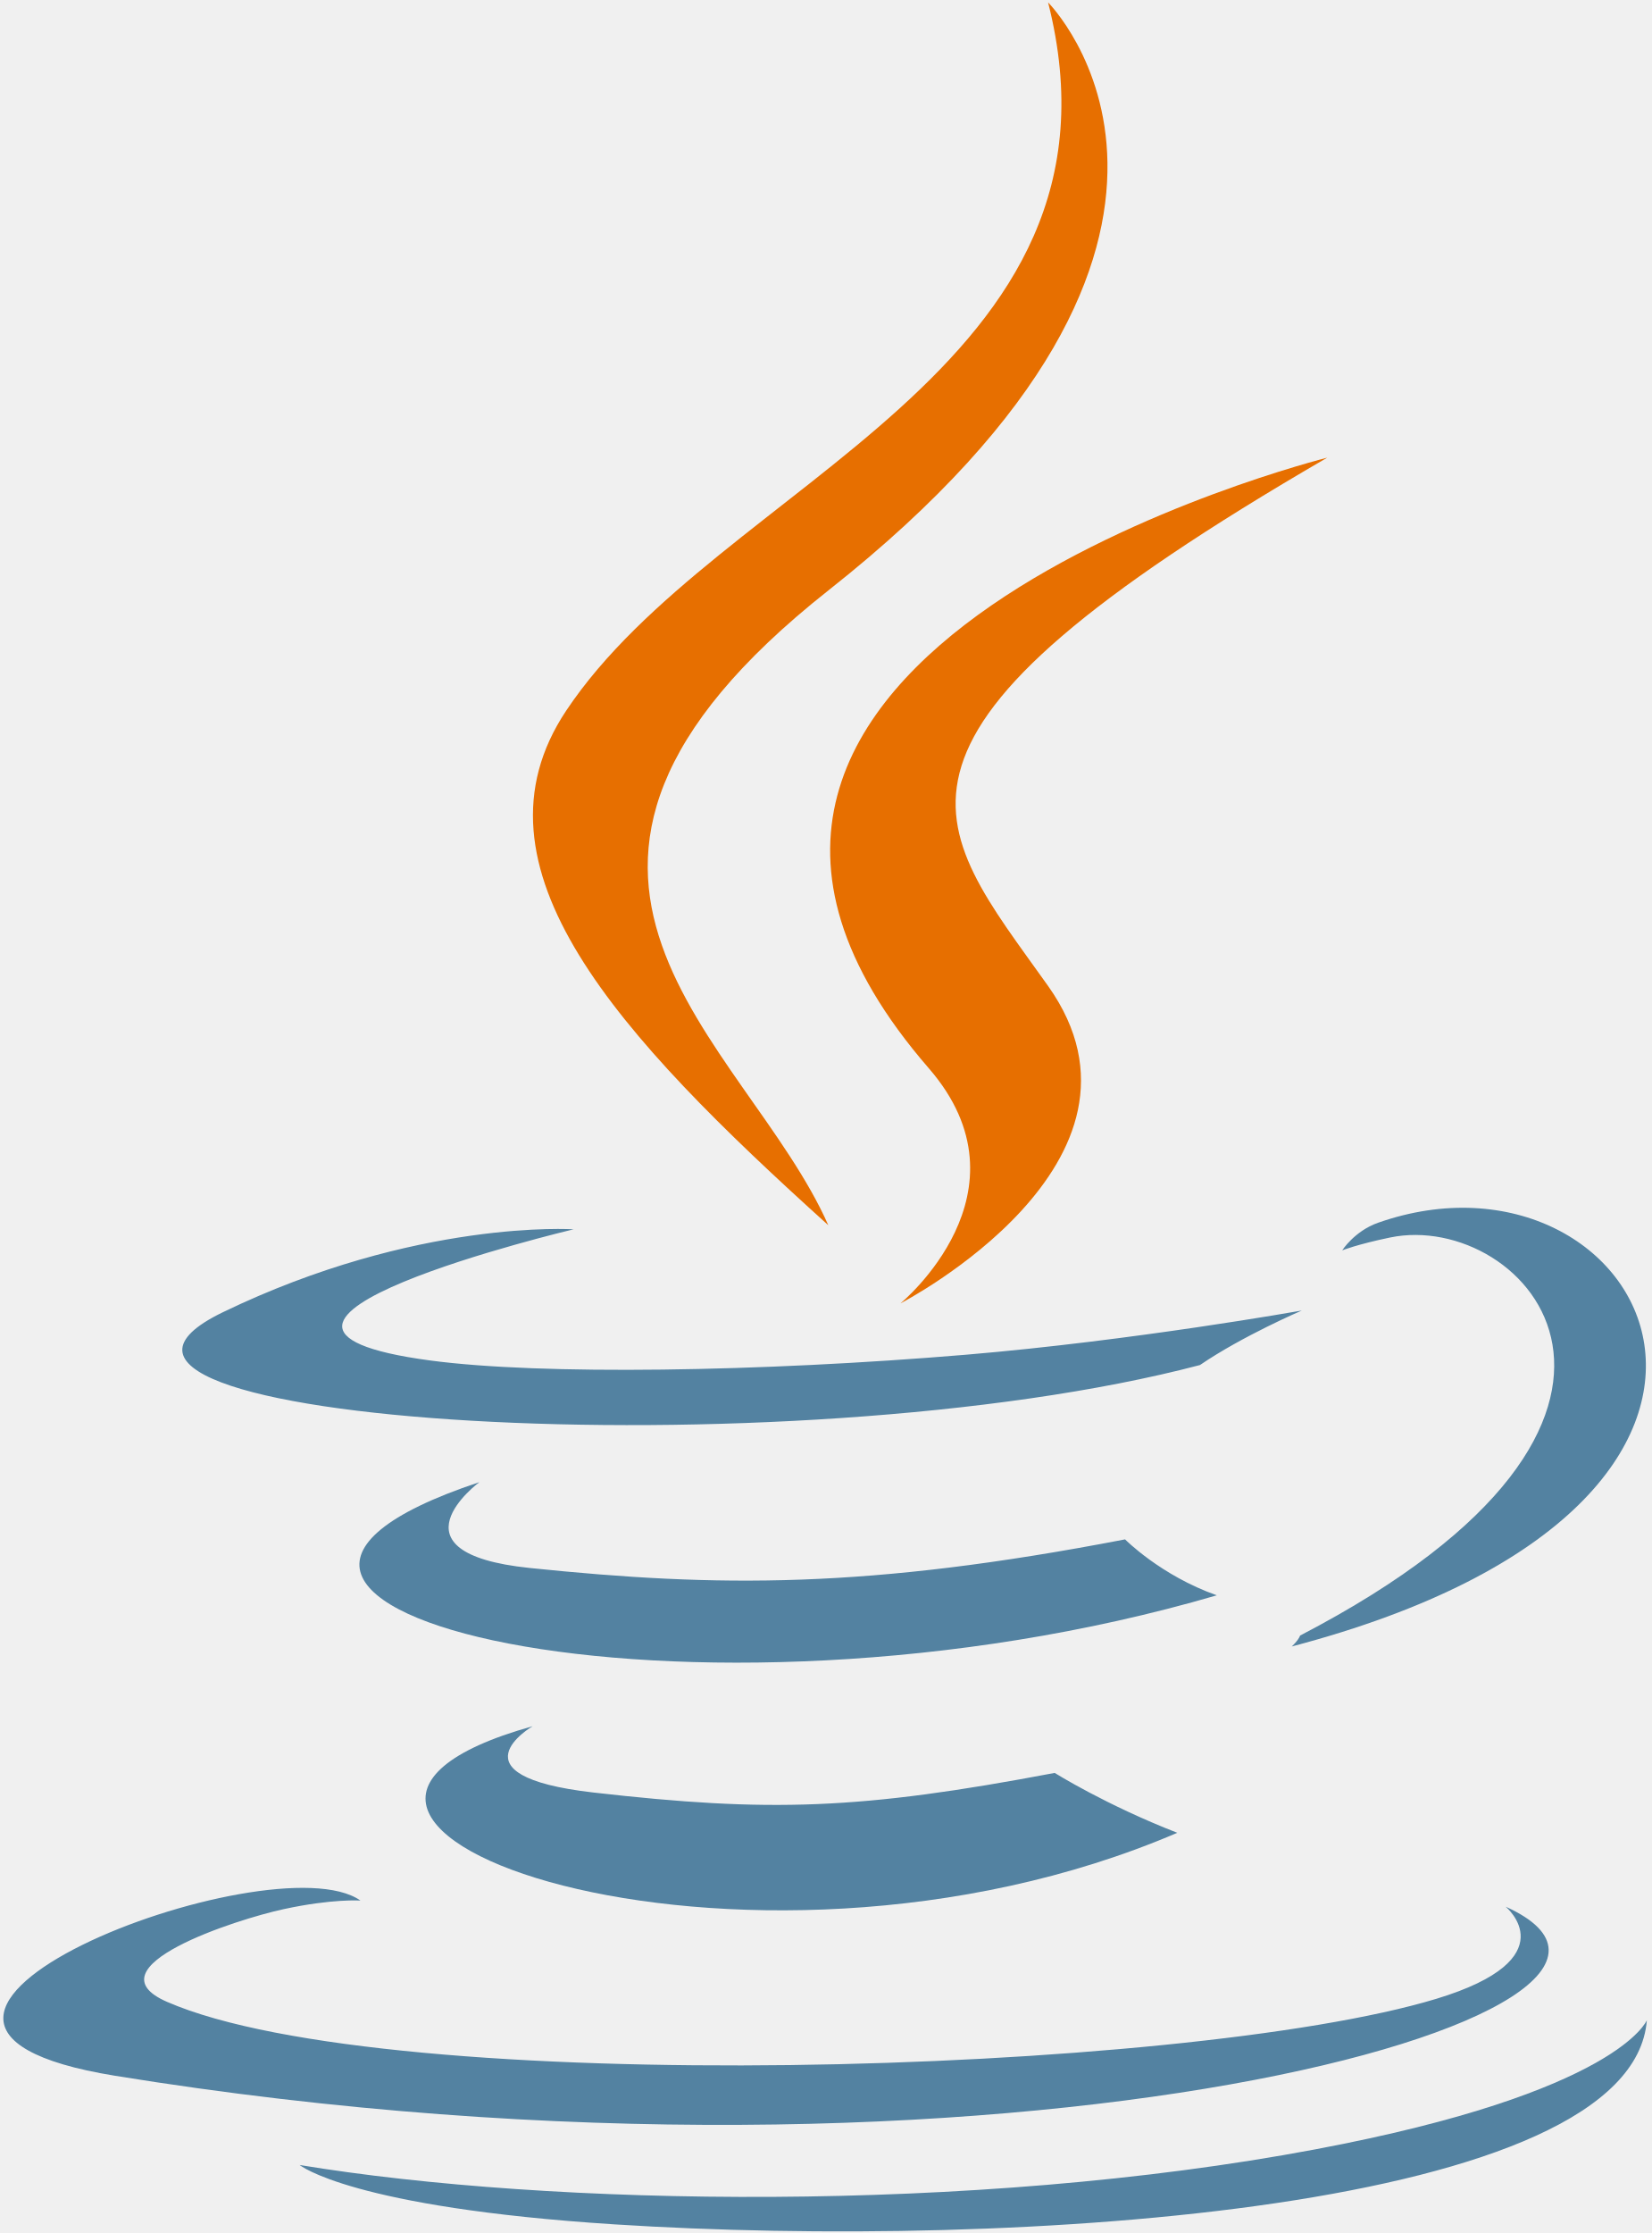
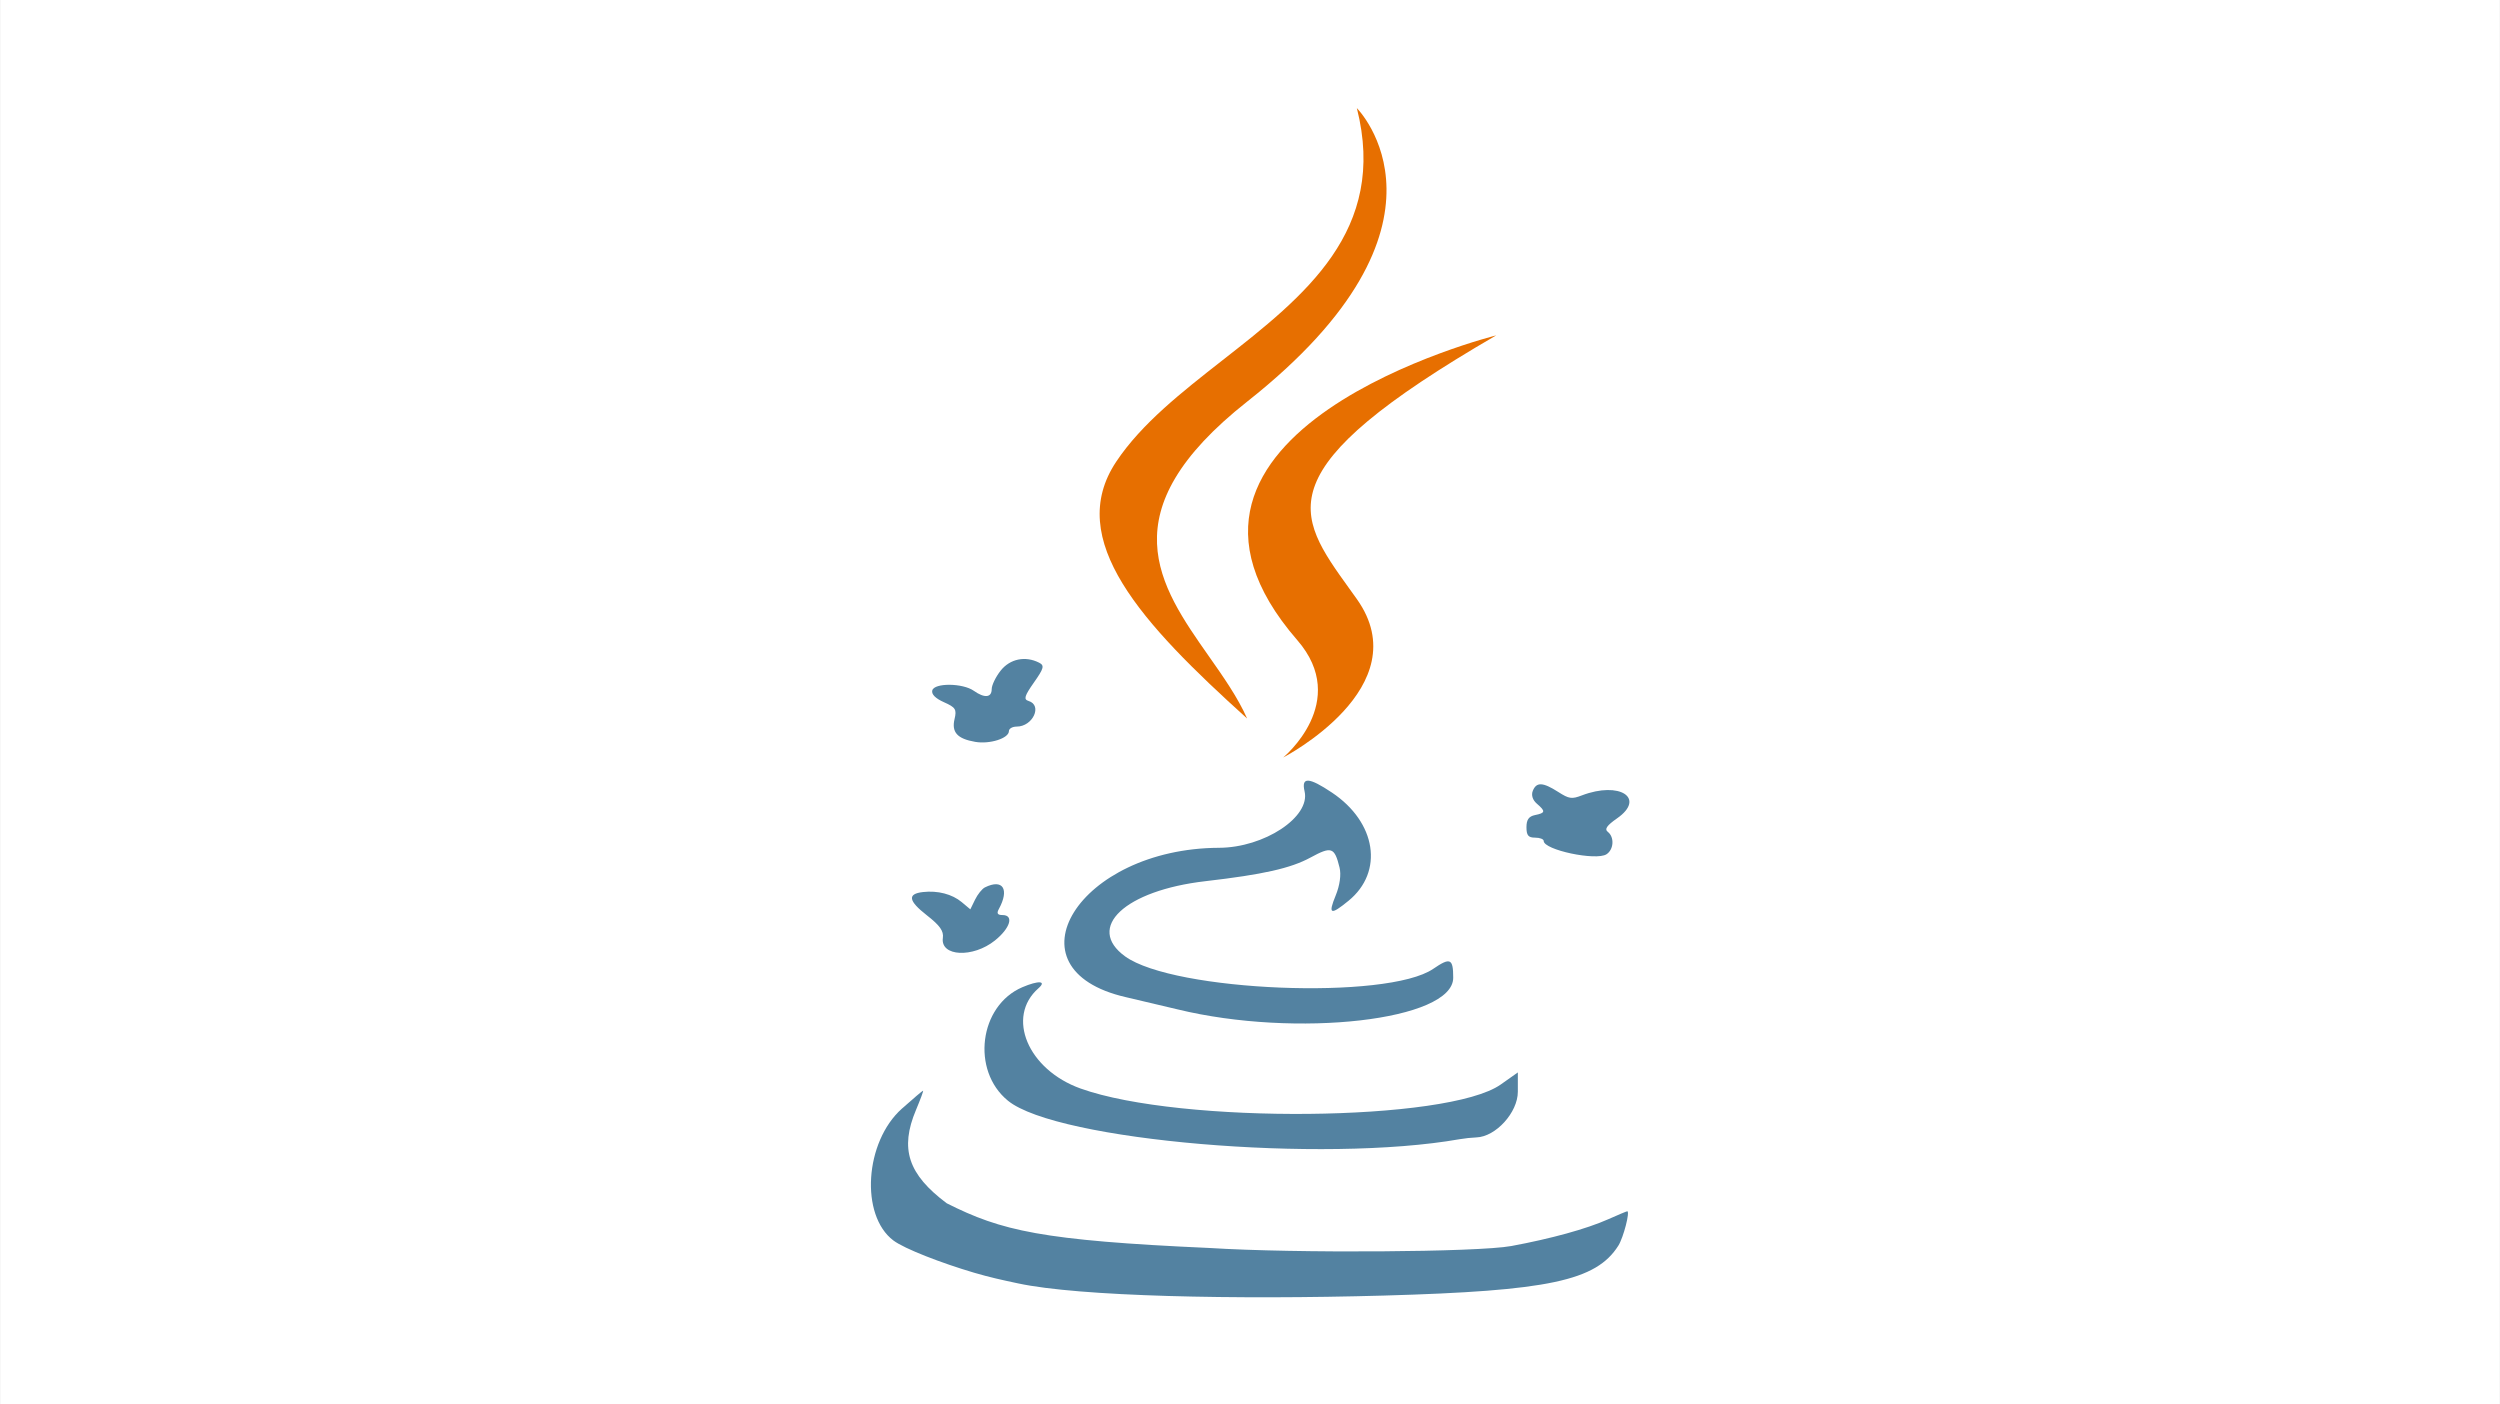
- <svg xmlns="http://www.w3.org/2000/svg" width="1850" height="2500" viewBox="0 0 256 346" preserveAspectRatio="xMinYMin meet">
-   <path d="M82.554 267.473s-13.198 7.675 9.393 10.272c27.369 3.122 41.356 2.675 71.517-3.034 0 0 7.93 4.972 19.003 9.279-67.611 28.977-153.019-1.679-99.913-16.517M74.292 229.659s-14.803 10.958 7.805 13.296c29.236 3.016 52.324 3.263 92.276-4.43 0 0 5.526 5.602 14.215 8.666-81.747 23.904-172.798 1.885-114.296-17.532" fill="#5382A1" />
-   <path d="M143.942 165.515c16.66 19.18-4.377 36.44-4.377 36.44s42.301-21.837 22.874-49.183c-18.144-25.5-32.059-38.172 43.268-81.858 0 0-118.238 29.53-61.765 94.6" fill="#E76F00" />
-   <path d="M233.364 295.442s9.767 8.047-10.757 14.273c-39.026 11.823-162.432 15.393-196.714.471-12.323-5.36 10.787-12.8 18.056-14.362 7.581-1.644 11.914-1.337 11.914-1.337-13.705-9.655-88.583 18.957-38.034 27.15 137.853 22.356 251.292-10.066 215.535-26.195M88.9 190.48s-62.771 14.91-22.228 20.323c17.118 2.292 51.243 1.774 83.03-.89 25.978-2.19 52.063-6.85 52.063-6.85s-9.16 3.923-15.787 8.448c-63.744 16.765-186.886 8.966-151.435-8.183 29.981-14.492 54.358-12.848 54.358-12.848M201.506 253.422c64.8-33.672 34.839-66.03 13.927-61.67-5.126 1.066-7.411 1.99-7.411 1.99s1.903-2.98 5.537-4.27c41.37-14.545 73.187 42.897-13.355 65.647 0 .001 1.003-.895 1.302-1.697" fill="#5382A1" />
-   <path d="M162.439.371s35.887 35.9-34.037 91.101c-56.071 44.282-12.786 69.53-.023 98.377-32.73-29.53-56.75-55.526-40.635-79.72C111.395 74.612 176.918 57.393 162.439.37" fill="#E76F00" />
-   <path d="M95.268 344.665c62.199 3.982 157.712-2.209 159.974-31.64 0 0-4.348 11.158-51.404 20.018-53.088 9.99-118.564 8.824-157.399 2.421.001 0 7.95 6.58 48.83 9.201" fill="#5382A1" />
+ <svg xmlns="http://www.w3.org/2000/svg" fill="none" height="1404" viewBox="0 0 1780 1000" width="2500">
+   <path d="m0 0h1780v1000h-1780z" fill="#fff" />
+   <path d="m966.101 77.003v-.003zm0 0c22.167 87.304-37.397 133.944-95.612 179.528-29.028 22.73-57.721 45.198-75.778 72.314-36.976 55.513 18.139 115.162 93.238 182.919-6.639-15.007-16.879-29.589-27.245-44.352-35.356-50.352-72.189-102.806 27.298-181.376 160.158-126.435 78.391-208.74 78.099-209.033z" fill="#e76f00" />
+   <path d="m913.616 539.54s48.27-39.603 10.043-83.612v-.002c-129.578-149.305 141.721-217.062 141.721-217.062-165.416 95.933-143.275 126.686-104.574 180.441 1.737 2.413 3.507 4.871 5.295 7.384 44.579 62.746-52.485 112.851-52.485 112.851z" fill="#e76f00" />
+   <g fill="#5382a1">
+     <path d="m712.411 477.65c-3.514 4.44-6.389 10.372-6.389 13.184 0 6.1-5.113 6.579-12.73 1.193-7.881-5.57-28.161-5.755-29.594-.268-.706 2.706 2.256 5.695 8.314 8.389 8.311 3.696 9.194 5.098 7.553 12.001-2.238 9.413 1.982 14.061 14.758 16.251 10.404 1.786 23.974-2.569 23.974-7.694 0-1.754 2.486-3.19 5.525-3.19 11.517 0 18.554-15.23 8.436-18.262-3.624-1.088-2.912-3.526 3.836-13.13 7.138-10.156 7.648-12.119 3.686-14.135-9.824-4.99-20.725-2.737-27.369 5.661zm216.465 86.006c4.293 18.252-28.744 40.052-60.903 40.189-99.897.424-153.52 86.371-66.378 106.387 10.916 2.51 27.446 6.412 36.729 8.675 84.785 20.661 196.416 7.866 196.416-22.515 0-13.729-2.09-14.659-14.22-6.344-32.656 22.394-184.844 16.239-219.486-8.878-28.317-20.535-.12-46.915 57.238-53.548 41.071-4.748 60.746-9.18 74.857-16.862 14.94-8.13 17.073-7.387 20.666 7.203 1.231 4.997.169 12.67-2.74 19.774-5.586 13.644-3.79 14.394 9.145 3.819 25.242-20.635 19.835-55.865-11.824-77.032-16.548-11.062-21.952-11.304-19.5-.868zm162.564-.427c-1.25 3.078-.16 6.565 2.86 9.176 6.33 5.465 6.16 6.61-1.26 8.125-4.46.913-6.13 3.27-6.13 8.667 0 5.818 1.32 7.416 6.13 7.416 3.38 0 6.14 1.05 6.14 2.335 0 6.402 37.3 14.322 44.74 9.499 5.21-3.377 5.73-12.203.95-15.939-2.51-1.959-.76-4.521 6.58-9.641 20.65-14.413 1.87-26.642-25.09-16.34-7.24 2.766-9.07 2.496-16.88-2.495-10.91-6.965-15.45-7.169-18.04-.803zm-390.257 68.825c-2.007.995-5.159 4.919-7.009 8.718l-3.364 6.91-6.119-5.132c-6.816-5.714-17.113-8.391-27.648-7.186-11.236 1.285-10.401 6.254 2.777 16.546 9.33 7.287 12.11 11.213 11.42 16.12-1.876 13.295 21.418 14.431 37.112 1.809 10.935-8.794 13.687-18.096 5.352-18.096-3.526 0-4.278-1.196-2.636-4.195 7.786-14.219 2.916-21.853-9.885-15.494z" />
+     <path d="m727.843 703.147c-30.754 13.121-36.609 59.338-10.241 80.834 34.933 28.48 224.446 44.625 321.738 27.411 3.37-.597 8.71-1.168 11.87-1.268 13.83-.444 29.56-17.761 29.56-32.541v-13.744l-12.21 8.615c-37.54 26.488-227.943 28.319-299.161 2.876-37.606-13.432-53.411-51.016-30.054-71.454 6.04-5.283.062-5.664-11.502-.729z" />
+     <path d="m642.072 789.624c-26.508 23.609-29.888 75.957-6.062 93.908 7.877 5.934 34.257 16.103 57.415 22.938 11.268 3.325 20.428 5.283 29.409 7.203l2.029.434c43.439 9.311 153.991 11.667 260.405 8.663 117.372-3.312 151.262-10.523 167.082-35.547 3.63-5.736 8.48-24.491 6.33-24.491-.42 0-6.54 2.567-13.6 5.707-15.36 6.834-40.41 13.754-68.95 19.045-23.83 4.416-153.896 5.256-215.06 1.388-119.46-5.34-148.142-12.231-187.069-31.831-27.569-20.65-33.541-38.788-21.896-66.491 3.172-7.545 5.447-13.721 5.051-13.721-.393 0-7.183 5.758-15.084 12.795z" />
+   </g>
</svg>
